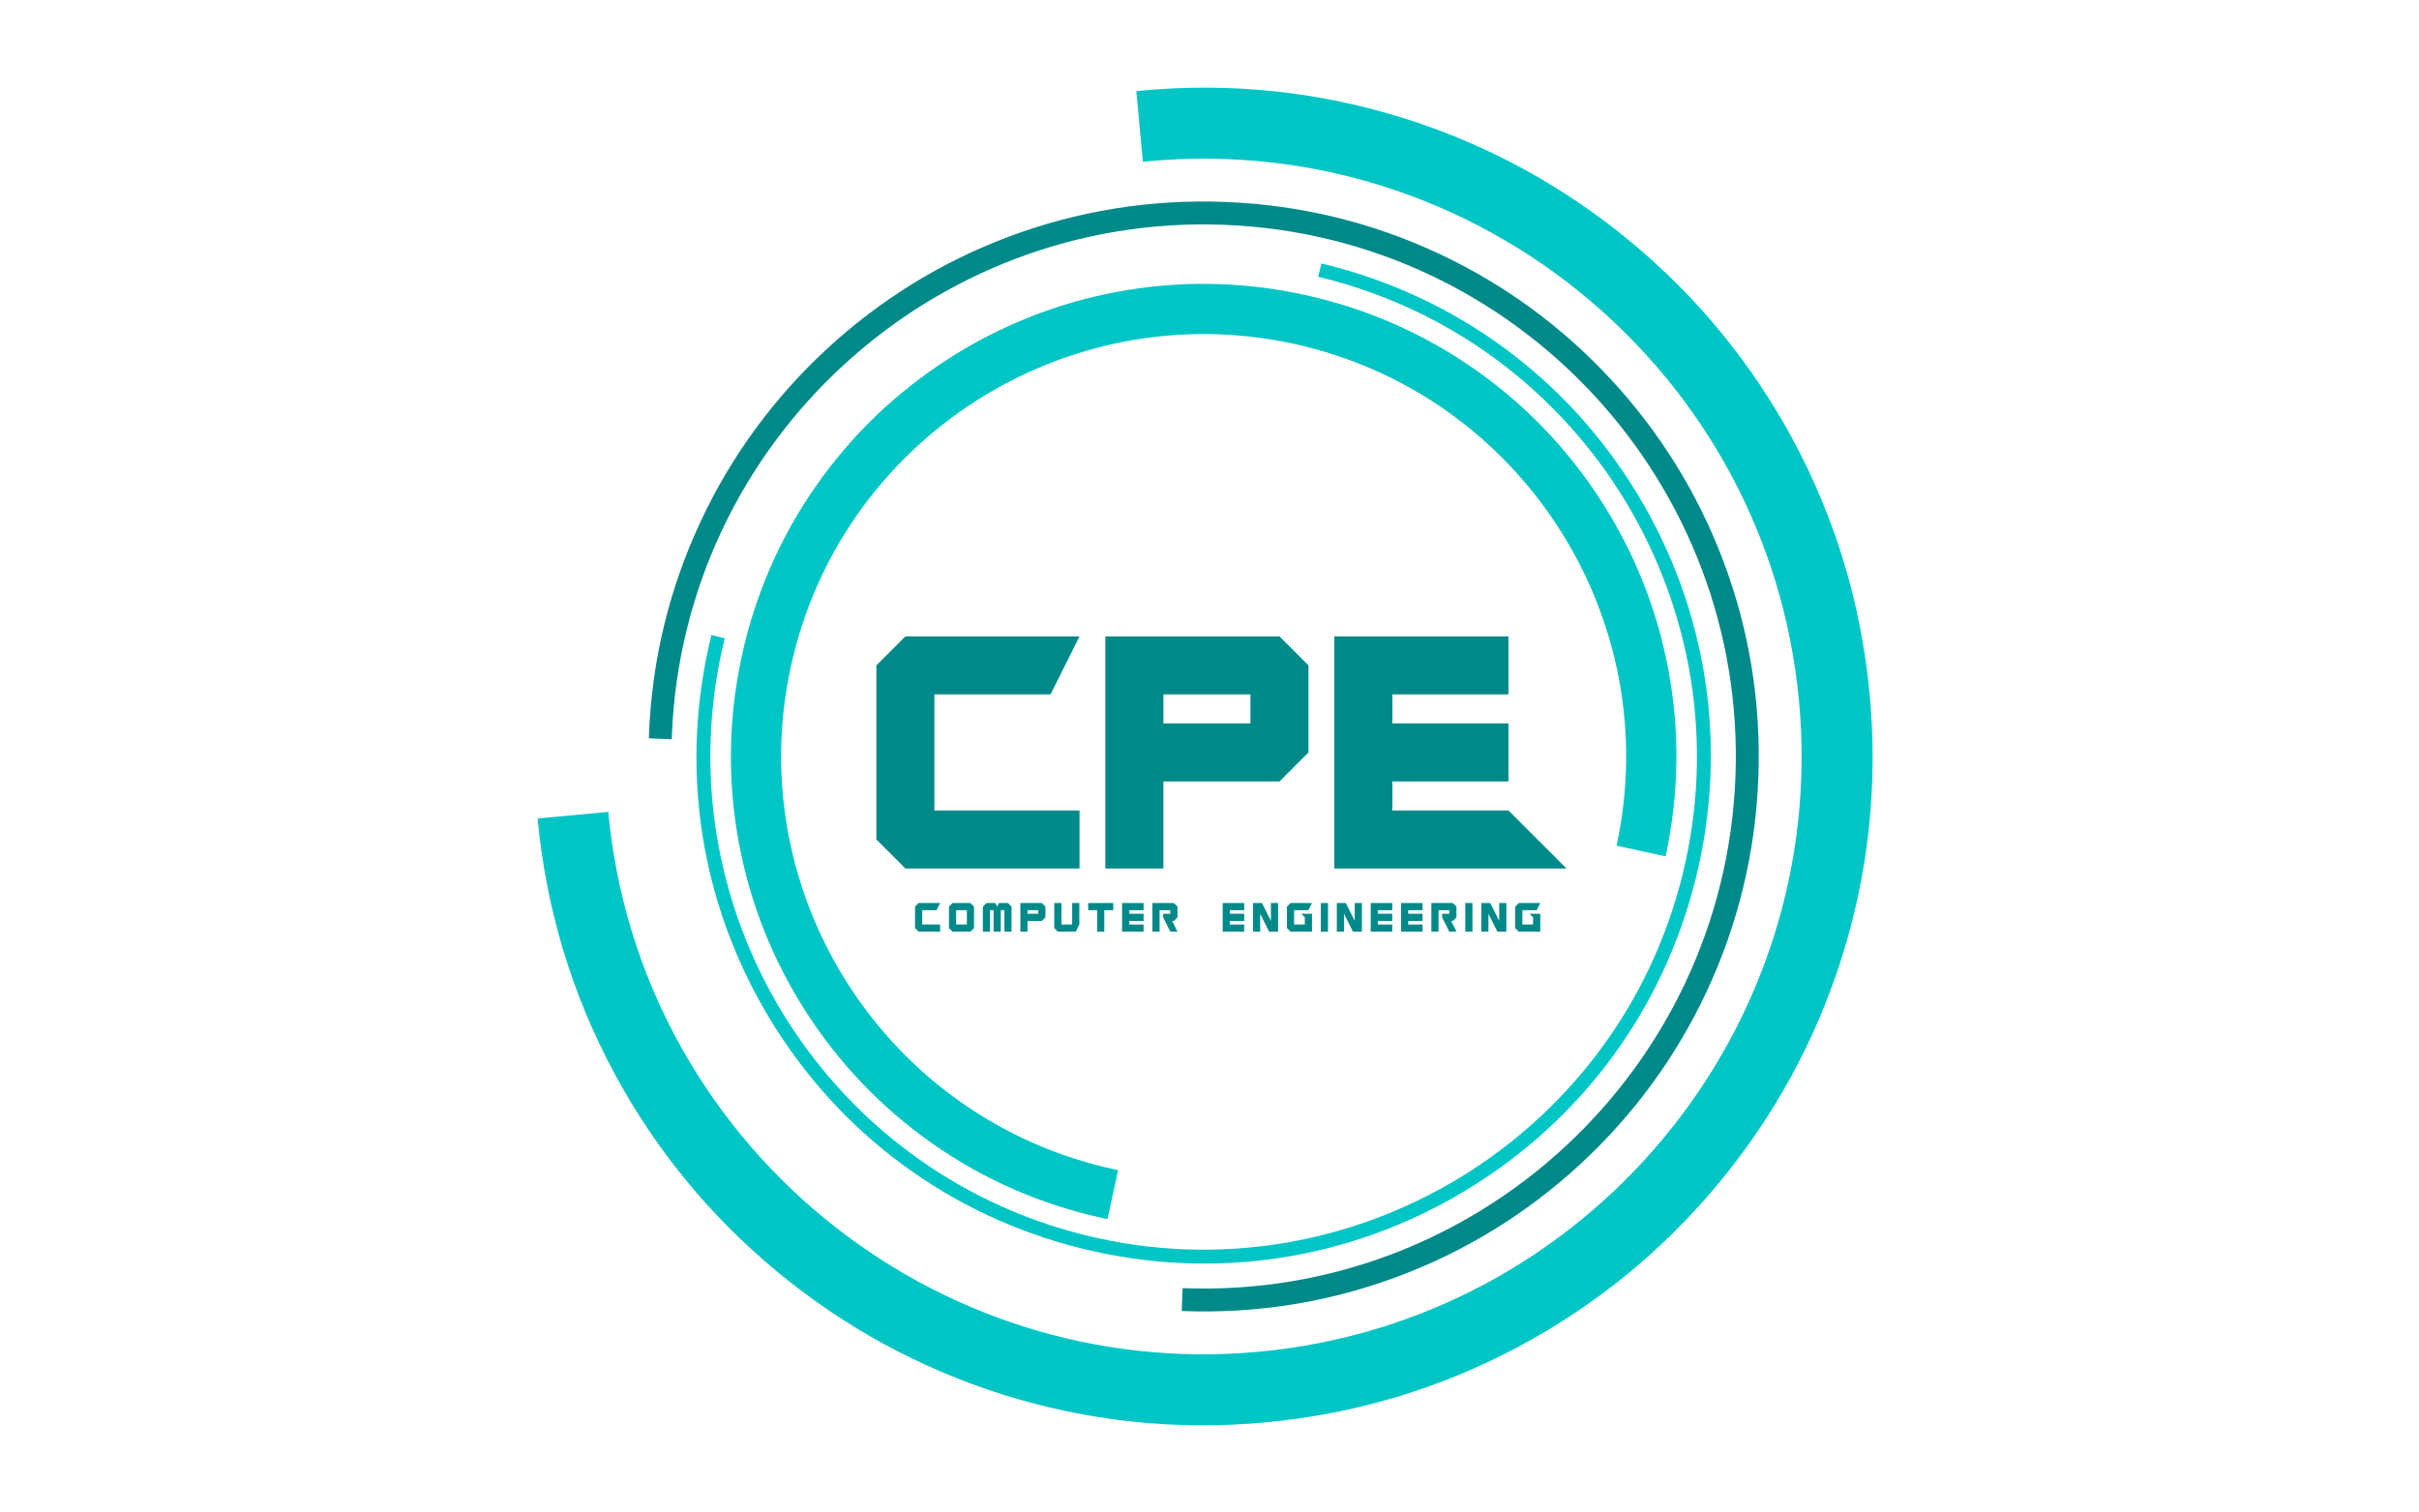
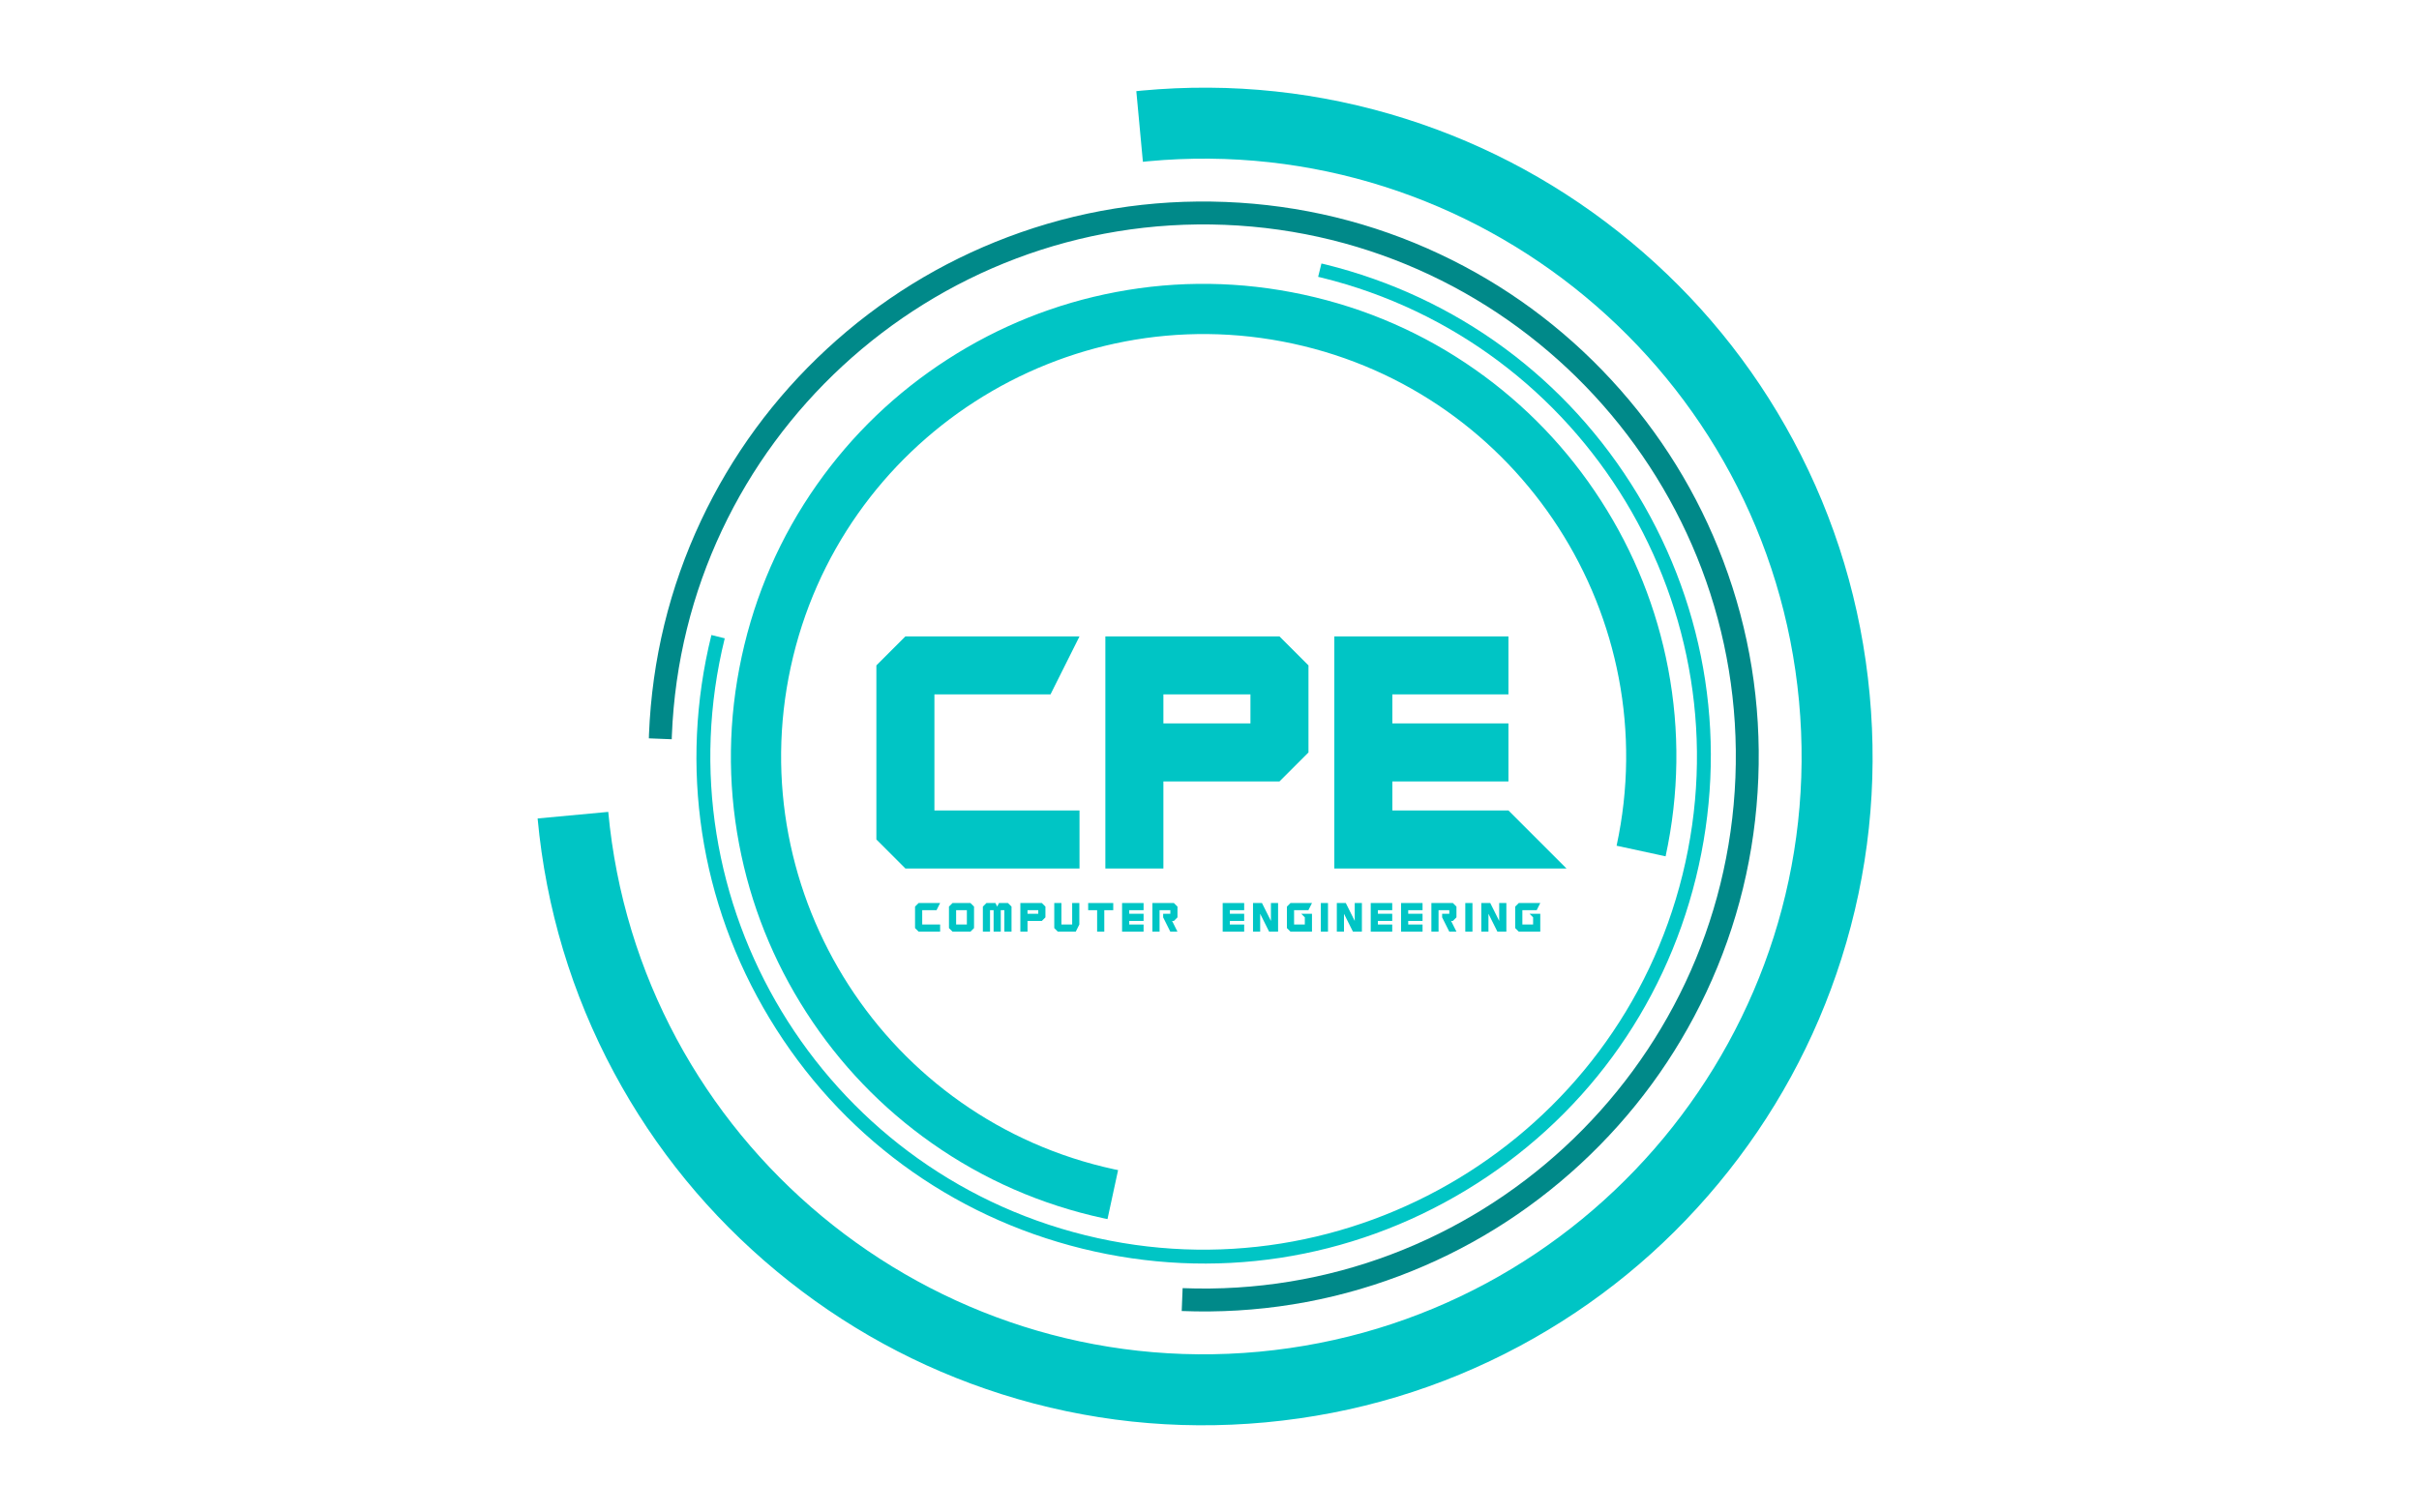
<svg xmlns="http://www.w3.org/2000/svg" version="1.1" id="Layer_1" x="0px" y="0px" width="1280px" height="800px" viewBox="0 0 1280 800" enable-background="new 0 0 1280 800" xml:space="preserve">
  <g id="cpe" enable-background="new    ">
-     <path fill="#008989" d="M479.085,459.659l-15.355-15.355v-92.13l15.355-15.354h92.13l-15.355,30.71h-61.42v61.42h76.775v30.71   H479.085z" />
-     <path fill="#008989" d="M584.891,459.659V336.82h92.13l15.354,15.354v46.065l-15.354,15.354h-61.42v46.065H584.891z    M661.666,382.884V367.53h-46.065v15.354H661.666z" />
-     <path fill="#008989" d="M706.051,459.659V336.82h92.131v30.71h-61.42v15.354h61.42v30.71h-61.42v15.355h61.42l30.709,30.71H706.051   z" />
+     <path fill="#00C5C5" d="M479.085,459.659l-15.355-15.355v-92.13l15.355-15.354h92.13l-15.355,30.71h-61.42v61.42h76.775v30.71   H479.085z" />
+     <path fill="#00C5C5" d="M584.891,459.659V336.82h92.13l15.354,15.354v46.065l-15.354,15.354h-61.42v46.065H584.891z    M661.666,382.884V367.53h-46.065v15.354H661.666z" />
+     <path fill="#00C5C5" d="M706.051,459.659V336.82h92.131v30.71h-61.42v15.354h61.42v30.71h-61.42v15.355h61.42l30.709,30.71H706.051   z" />
  </g>
  <g id="computer-engineering" enable-background="new    ">
-     <path fill="#008989" d="M486.089,493.102l-1.896-1.896v-11.372l1.896-1.895h11.372l-1.895,3.79h-7.582v7.581h9.477v3.791H486.089z" />
-     <path fill="#008989" d="M504.031,493.102l-1.896-1.896v-11.372l1.896-1.895h9.477l1.895,1.895v11.372l-1.895,1.896H504.031z    M511.613,489.311v-7.581h-5.686v7.581H511.613z" />
-     <path fill="#008989" d="M520.078,493.102v-13.268l1.896-1.895h4.738l0.947,1.895l0.948-1.895h4.738l1.896,1.895v13.268h-3.791   V481.73h-1.896v11.372h-3.791V481.73h-1.896v11.372H520.078z" />
-     <path fill="#008989" d="M539.916,493.102V477.94h11.372l1.895,1.895v5.687l-1.895,1.896h-7.582v5.686H539.916z M549.392,483.625   v-1.896h-5.686v1.896H549.392z" />
-     <path fill="#008989" d="M559.753,493.102l-1.896-1.896V477.94h3.791v11.371h5.686V477.94h3.791v11.371l-1.895,3.791H559.753z" />
-     <path fill="#008989" d="M580.538,493.102V481.73H575.8v-3.79h13.267v3.79h-4.738v11.372H580.538z" />
-     <path fill="#008989" d="M593.742,493.102V477.94h11.372v3.79h-7.582v1.896h7.582v3.791h-7.582v1.895h7.582v3.791H593.742z" />
-     <path fill="#008989" d="M609.789,493.102V477.94h11.372l1.895,1.895v5.687l-1.895,1.896h-0.948l2.843,5.686h-3.791l-3.791-7.581   v-1.896h3.791v-1.896h-5.686v11.372H609.789z" />
-     <path fill="#008989" d="M646.976,493.102V477.94h11.372v3.79h-7.581v1.896h7.581v3.791h-7.581v1.895h7.581v3.791H646.976z" />
-     <path fill="#008989" d="M663.023,493.102V477.94h4.738l4.738,9.477v-9.477h3.791v15.162h-4.738l-4.738-9.477v9.477H663.023z" />
-     <path fill="#008989" d="M682.861,493.102l-1.896-1.896v-11.372l1.896-1.895h11.371l-1.895,3.79h-7.582v7.581h5.687v-3.79   l-1.896-1.896h5.686v9.477H682.861z" />
-     <path fill="#008989" d="M698.908,493.102V477.94h3.791v15.162H698.908z" />
-     <path fill="#008989" d="M707.373,493.102V477.94h4.738l4.738,9.477v-9.477h3.791v15.162h-4.738l-4.738-9.477v9.477H707.373z" />
-     <path fill="#008989" d="M725.316,493.102V477.94h11.371v3.79h-7.581v1.896h7.581v3.791h-7.581v1.895h7.581v3.791H725.316z" />
-     <path fill="#008989" d="M741.363,493.102V477.94h11.371v3.79h-7.581v1.896h7.581v3.791h-7.581v1.895h7.581v3.791H741.363z" />
-     <path fill="#008989" d="M757.41,493.102V477.94h11.371l1.896,1.895v5.687l-1.896,1.896h-0.947l2.843,5.686h-3.79l-3.791-7.581   v-1.896h3.791v-1.896H761.2v11.372H757.41z" />
-     <path fill="#008989" d="M775.351,493.102V477.94h3.791v15.162H775.351z" />
-     <path fill="#008989" d="M783.818,493.102V477.94h4.738l4.738,9.477v-9.477h3.79v15.162h-4.738l-4.738-9.477v9.477H783.818z" />
-     <path fill="#008989" d="M803.655,493.102l-1.896-1.896v-11.372l1.896-1.895h11.372l-1.896,3.79h-7.581v7.581h5.686v-3.79   l-1.896-1.896h5.687v9.477H803.655z" />
+     <path fill="#00C5C5" d="M486.089,493.102l-1.896-1.896v-11.372l1.896-1.895h11.372l-1.895,3.79h-7.582v7.581h9.477v3.791H486.089z" />
+     <path fill="#00C5C5" d="M504.031,493.102l-1.896-1.896v-11.372l1.896-1.895h9.477l1.895,1.895v11.372l-1.895,1.896H504.031z    M511.613,489.311v-7.581h-5.686v7.581H511.613z" />
+     <path fill="#00C5C5" d="M520.078,493.102v-13.268l1.896-1.895h4.738l0.947,1.895l0.948-1.895h4.738l1.896,1.895v13.268h-3.791   V481.73h-1.896v11.372h-3.791V481.73h-1.896v11.372H520.078z" />
+     <path fill="#00C5C5" d="M539.916,493.102V477.94h11.372l1.895,1.895v5.687l-1.895,1.896h-7.582v5.686H539.916z M549.392,483.625   v-1.896h-5.686v1.896H549.392z" />
+     <path fill="#00C5C5" d="M559.753,493.102l-1.896-1.896V477.94h3.791v11.371h5.686V477.94h3.791v11.371l-1.895,3.791H559.753z" />
+     <path fill="#00C5C5" d="M580.538,493.102V481.73H575.8v-3.79h13.267v3.79h-4.738v11.372H580.538z" />
+     <path fill="#00C5C5" d="M593.742,493.102V477.94h11.372v3.79h-7.582v1.896h7.582v3.791h-7.582v1.895h7.582v3.791H593.742z" />
+     <path fill="#00C5C5" d="M609.789,493.102V477.94h11.372l1.895,1.895v5.687l-1.895,1.896h-0.948l2.843,5.686h-3.791l-3.791-7.581   v-1.896h3.791v-1.896h-5.686v11.372H609.789z" />
+     <path fill="#00C5C5" d="M646.976,493.102V477.94h11.372v3.79h-7.581v1.896h7.581v3.791h-7.581v1.895h7.581v3.791H646.976z" />
+     <path fill="#00C5C5" d="M663.023,493.102V477.94h4.738l4.738,9.477v-9.477h3.791v15.162h-4.738l-4.738-9.477v9.477H663.023z" />
+     <path fill="#00C5C5" d="M682.861,493.102l-1.896-1.896v-11.372l1.896-1.895h11.371l-1.895,3.79h-7.582v7.581h5.687v-3.79   l-1.896-1.896h5.686v9.477H682.861z" />
+     <path fill="#00C5C5" d="M698.908,493.102V477.94h3.791v15.162H698.908z" />
+     <path fill="#00C5C5" d="M707.373,493.102V477.94h4.738l4.738,9.477v-9.477h3.791v15.162h-4.738l-4.738-9.477v9.477H707.373z" />
+     <path fill="#00C5C5" d="M725.316,493.102V477.94h11.371v3.79h-7.581v1.896h7.581v3.791h-7.581v1.895h7.581v3.791H725.316z" />
+     <path fill="#00C5C5" d="M741.363,493.102V477.94h11.371v3.79h-7.581v1.896h7.581v3.791h-7.581v1.895h7.581v3.791H741.363z" />
+     <path fill="#00C5C5" d="M757.41,493.102V477.94h11.371l1.896,1.895v5.687l-1.896,1.896h-0.947l2.843,5.686h-3.79l-3.791-7.581   v-1.896h3.791v-1.896H761.2v11.372H757.41z" />
+     <path fill="#00C5C5" d="M775.351,493.102V477.94h3.791v15.162H775.351z" />
+     <path fill="#00C5C5" d="M783.818,493.102V477.94h4.738l4.738,9.477v-9.477h3.79v15.162h-4.738l-4.738-9.477v9.477H783.818z" />
+     <path fill="#00C5C5" d="M803.655,493.102l-1.896-1.896v-11.372l1.896-1.895h11.372l-1.896,3.79h-7.581v7.581h5.686v-3.79   l-1.896-1.896h5.687v9.477H803.655z" />
  </g>
  <path id="Layer_4" fill="#00C5C5" d="M604.758,85.642c0.94-0.095,1.875-0.21,2.817-0.297  c173.713-16.168,328.193,112.003,344.364,285.717c16.168,173.714-112.004,328.195-285.718,344.363  c-173.712,16.17-328.195-112.004-344.364-285.718l-37.384,3.479c4.428,47.569,18.045,92.857,40.473,134.608  c21.657,40.316,50.572,75.64,85.946,104.984c35.371,29.351,75.424,51.25,119.045,65.096c45.172,14.339,92.196,19.36,139.766,14.935  c47.566-4.429,92.855-18.046,134.604-40.473c40.315-21.657,75.642-50.573,104.987-85.946c29.349-35.372,51.25-75.424,65.095-119.046  c14.337-45.171,19.36-92.195,14.935-139.764c-4.429-47.567-18.045-92.855-40.472-134.607  c-21.657-40.314-50.576-75.64-85.946-104.987C827.534,98.64,787.48,76.736,743.86,62.893  c-45.175-14.336-92.197-19.362-139.765-14.935c-0.942,0.088-1.878,0.203-2.818,0.297L604.758,85.642z">
    <animateTransform type="rotate" fill="remove" dur="5s" to="360 640 400" from="0 640 400" restart="always" calcMode="linear" additive="replace" accumulate="none" attributeType="XML" attributeName="transform" repeatCount="indefinite">
		</animateTransform>
  </path>
  <path id="Layer_3" fill="#008989" d="M355.445,391.265c0.021-0.667,0.04-1.333,0.067-2c6.131-155.158,137.35-276.4,292.509-270.268  c155.156,6.132,276.398,137.35,270.267,292.508c-6.132,155.157-137.35,276.399-292.508,270.268l-0.479,12.109  c39.619,1.563,78.361-4.678,115.154-18.554c35.534-13.399,67.759-33.322,95.775-59.209s50.419-56.438,66.583-90.805  c16.736-35.583,26.016-73.714,27.582-113.331c1.564-39.62-4.678-78.364-18.554-115.155c-13.401-35.534-33.322-67.758-59.208-95.775  c-25.888-28.016-56.438-50.418-90.806-66.583c-35.583-16.736-73.713-26.016-113.332-27.582  c-39.618-1.565-78.362,4.676-115.154,18.552c-35.534,13.401-67.758,33.323-95.775,59.209  c-28.018,25.889-50.418,56.438-66.583,90.806c-16.736,35.581-26.017,73.713-27.581,113.331c-0.026,0.668-0.033,1.333-0.055,2.001  L355.445,391.265z">
    <animateTransform type="rotate" fill="remove" dur="10s" to="0 640 400" from="360 640 400" restart="always" calcMode="linear" additive="replace" accumulate="none" attributeType="XML" attributeName="transform" repeatCount="indefinite">
		</animateTransform>
  </path>
  <path id="Layer_2" fill="#00C5C5" d="M697.488,146.523c0.65,0.156,1.301,0.295,1.951,0.455  c139.729,34.484,225.352,176.217,190.865,315.945C855.82,602.652,714.089,688.273,574.36,653.789  c-139.729-34.484-225.35-176.218-190.866-315.944l-7.059-1.742c-17.171,69.573-6.222,141.667,30.834,203.003  c37.053,61.337,95.776,104.572,165.349,121.741c69.571,17.172,141.667,6.221,203.003-30.834  c61.338-37.054,104.572-95.775,121.742-165.35c17.171-69.571,6.221-141.667-30.833-203.002  c-37.055-61.335-95.775-104.571-165.349-121.742c-0.65-0.161-1.301-0.3-1.951-0.456L697.488,146.523z">
    <animateTransform type="rotate" fill="remove" dur="15s" to="360 640 400" from="0 640 400" restart="always" calcMode="linear" additive="replace" accumulate="none" attributeType="XML" attributeName="transform" repeatCount="indefinite">
		</animateTransform>
  </path>
  <path id="Layer_1_1_" fill="#00C5C5" d="M591.633,619.295c-0.654-0.136-1.31-0.258-1.963-0.397  c-120.488-26.044-197.325-145.255-171.282-265.743C444.429,232.667,563.641,155.83,684.13,181.872  c120.486,26.042,197.325,145.255,171.282,265.742l25.932,5.604c7.131-32.994,7.586-66.405,1.352-99.306  c-6.021-31.771-17.994-61.721-35.589-89.017c-17.592-27.298-39.924-50.569-66.373-69.174c-27.388-19.266-58.005-32.65-90.999-39.782  c-32.993-7.131-66.403-7.586-99.305-1.352c-31.771,6.021-61.721,17.994-89.018,35.588c-27.295,17.593-50.569,39.924-69.174,66.373  c-19.266,27.388-32.65,58.005-39.782,90.999s-7.586,66.404-1.352,99.306c6.021,31.77,17.995,61.721,35.588,89.017  c17.593,27.295,39.925,50.57,66.373,69.175c27.39,19.266,58.005,32.649,91,39.78c0.653,0.143,1.308,0.264,1.961,0.399  L591.633,619.295z">
    <animateTransform type="rotate" fill="remove" dur="7s" to="0 640 400" from="360 640 400" restart="always" calcMode="linear" additive="replace" accumulate="none" attributeType="XML" attributeName="transform" repeatCount="indefinite">
		</animateTransform>
  </path>
</svg>
